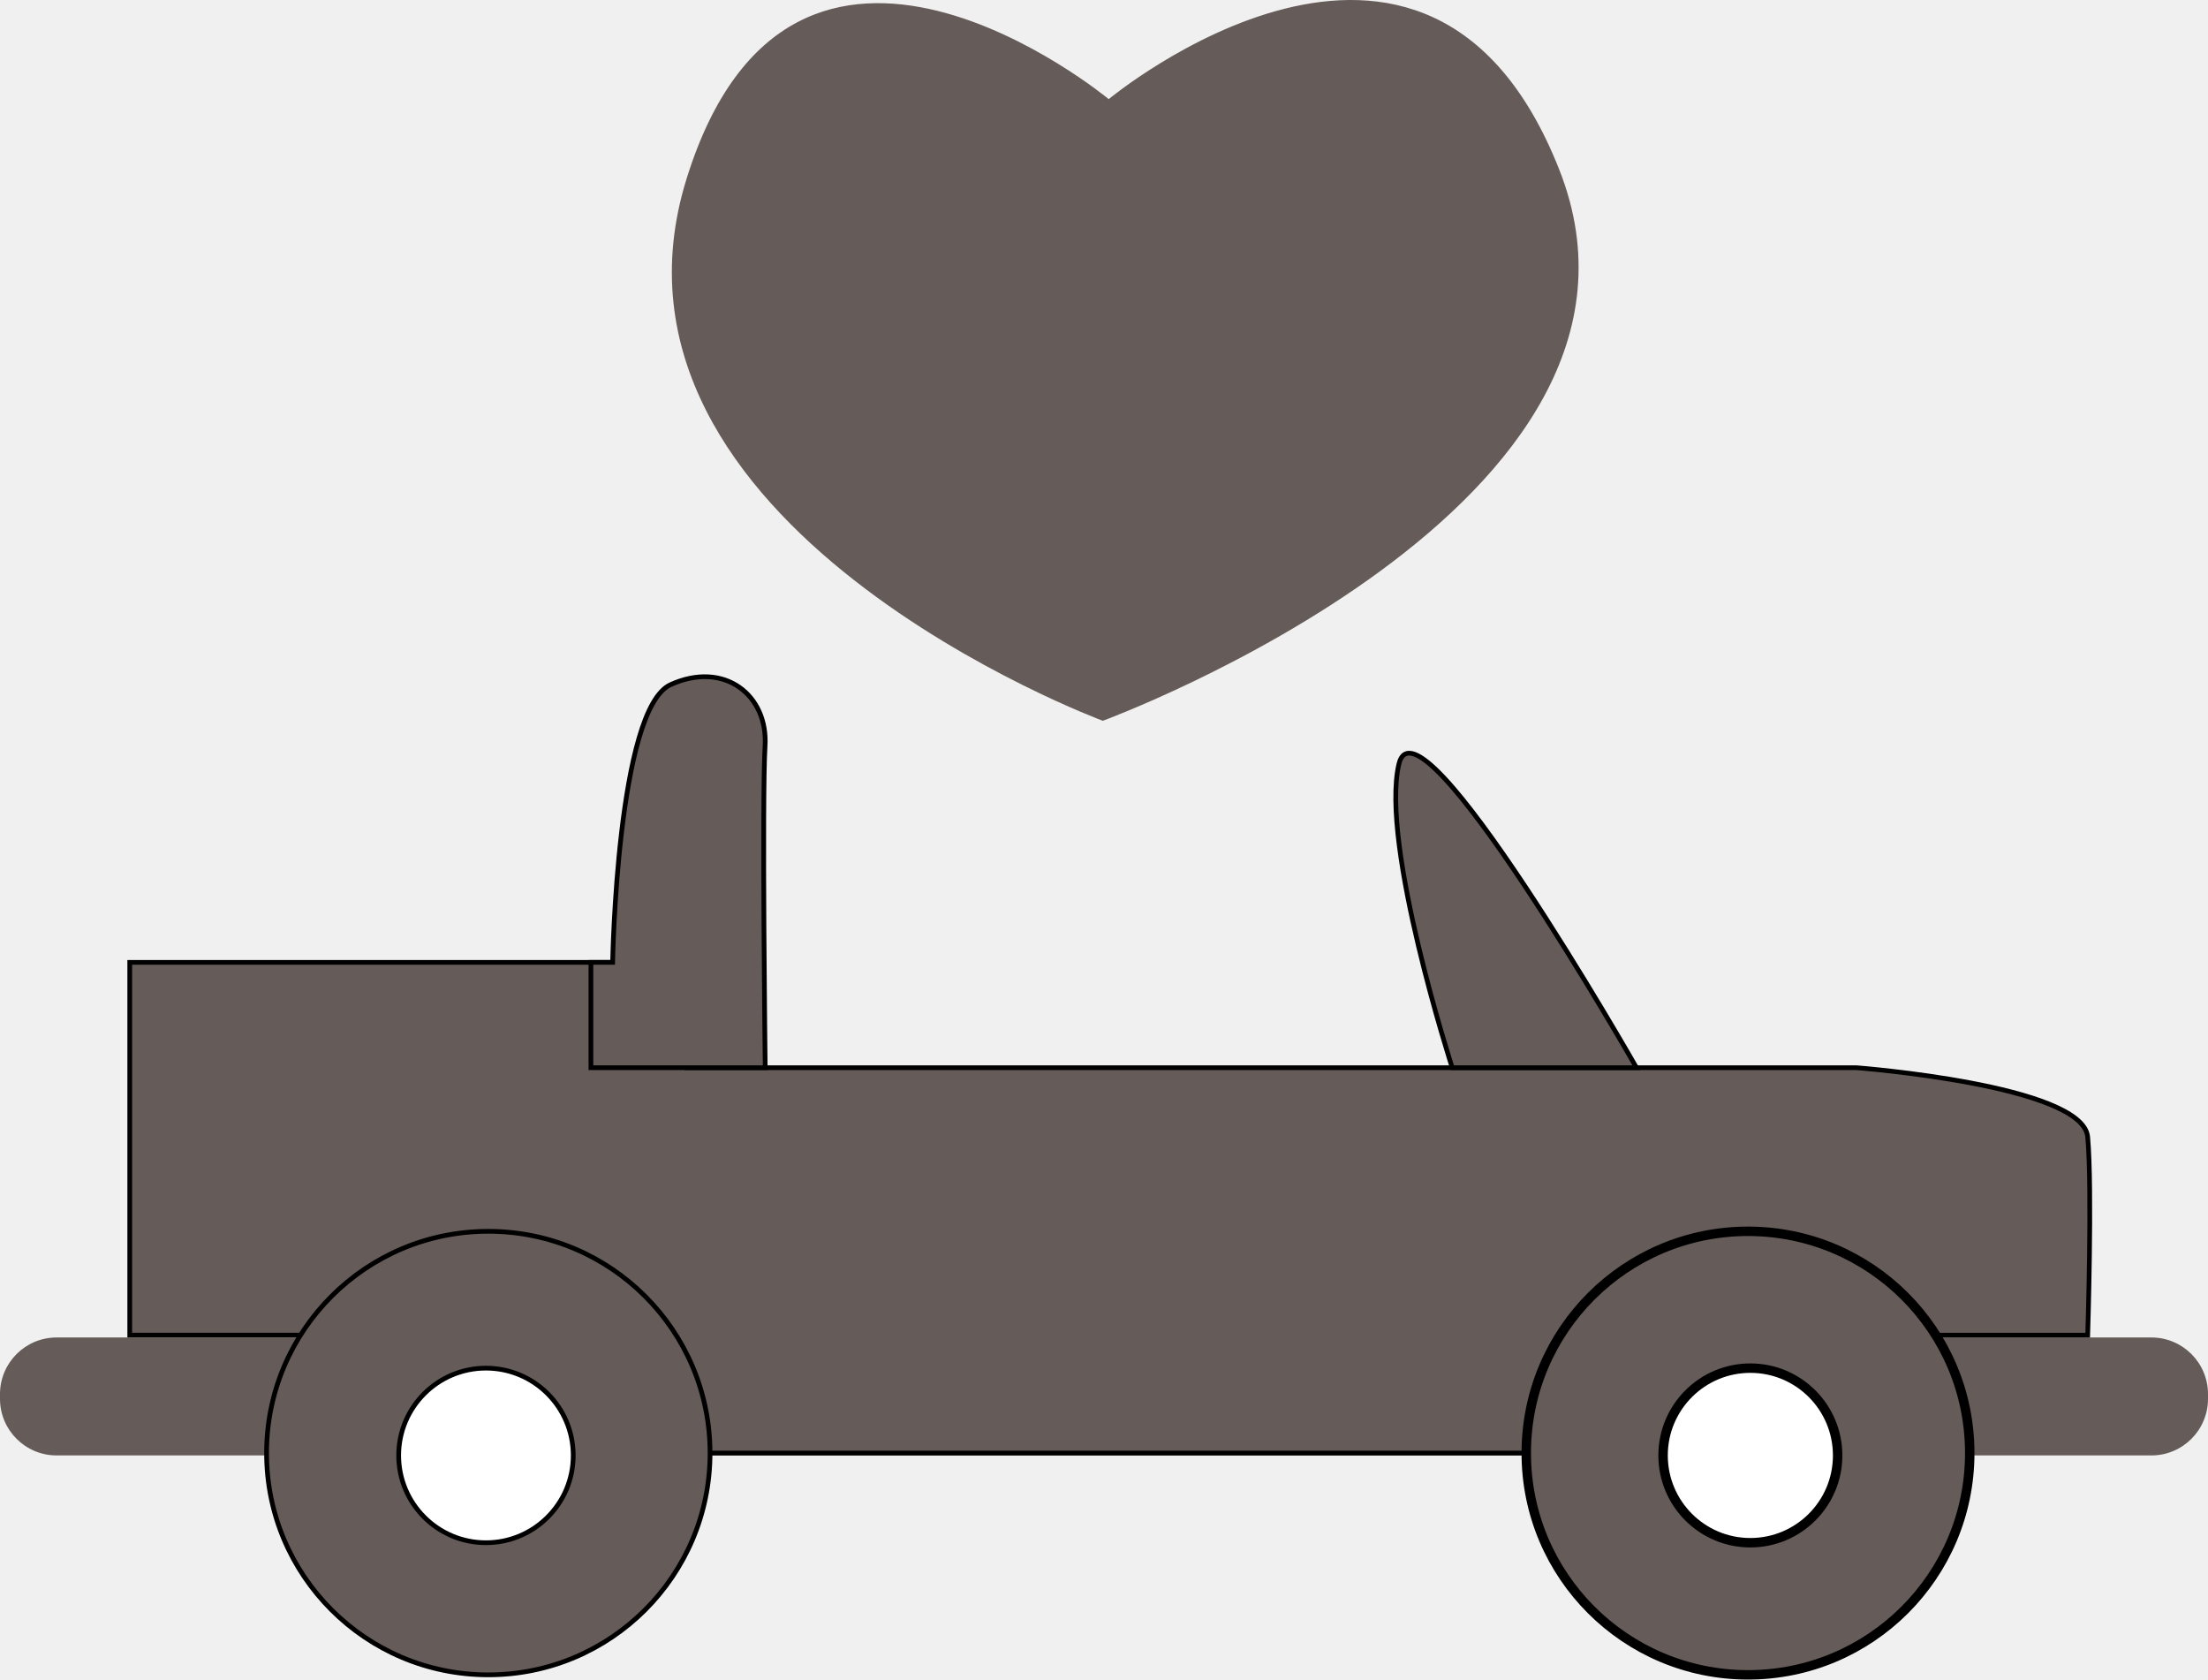
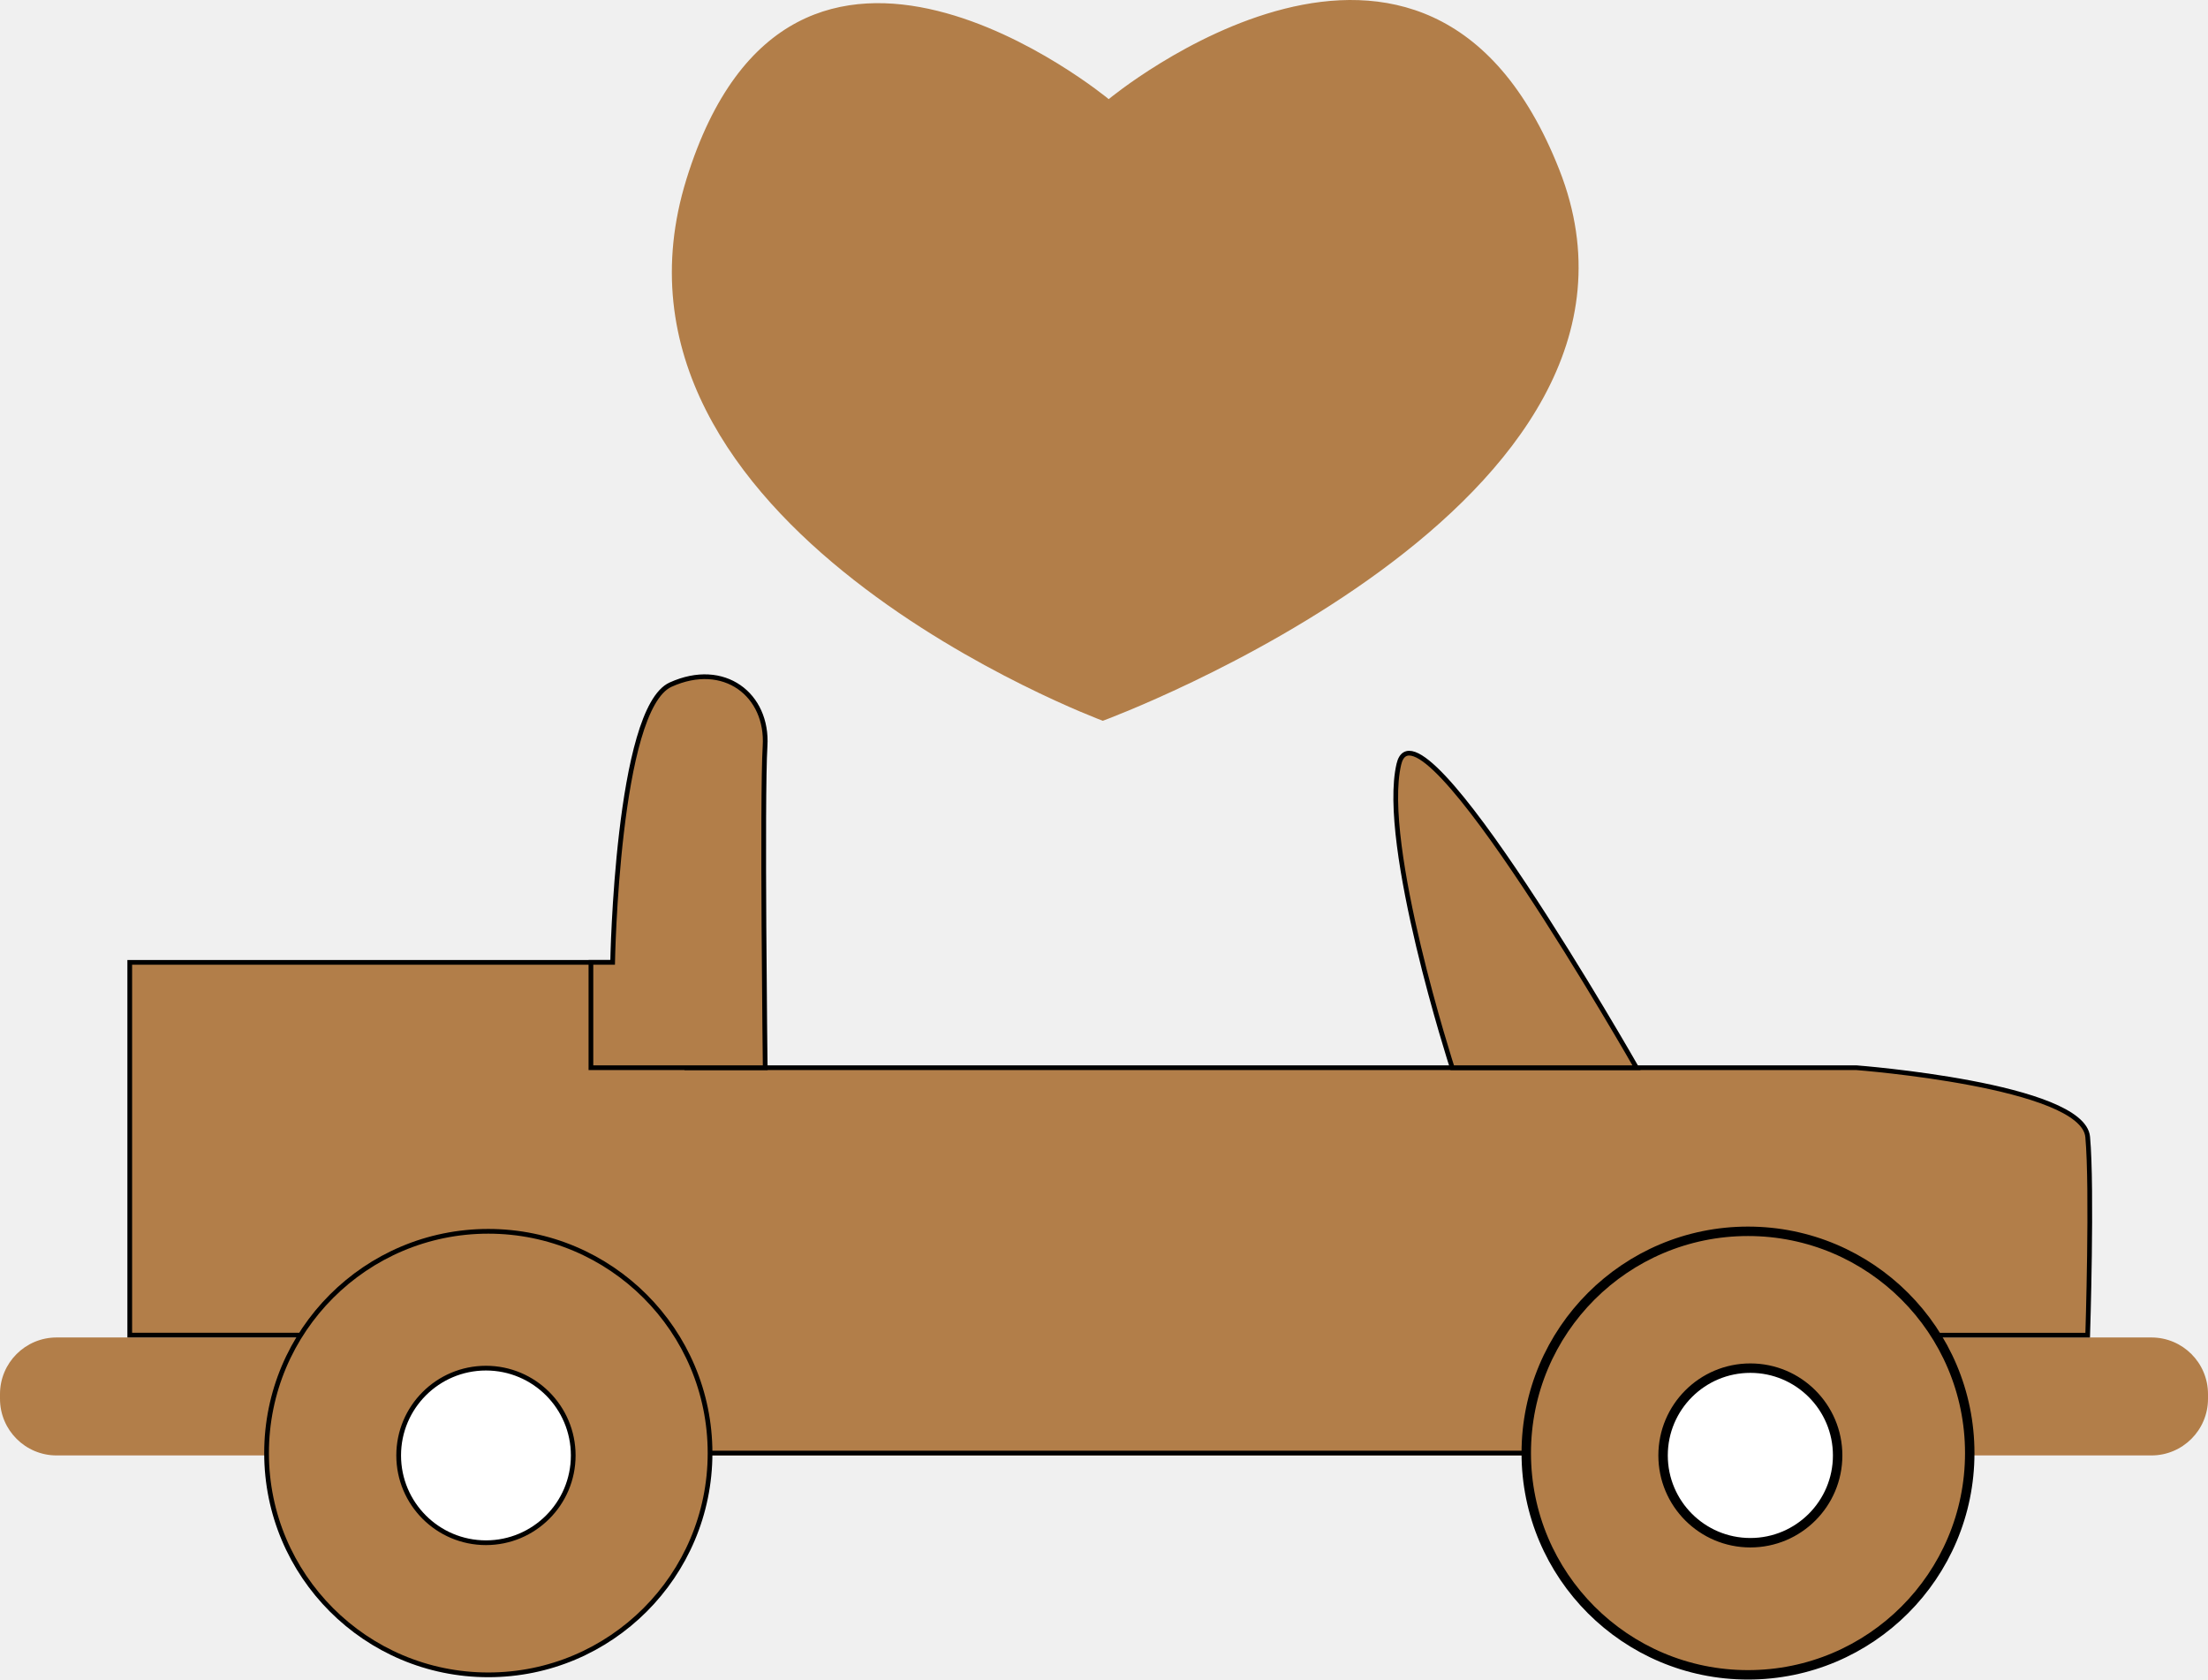
<svg xmlns="http://www.w3.org/2000/svg" id="Capa_2" data-name="Capa 2" viewBox="0 0 468 355.96">
  <defs>
-     <style>.cls-1{stroke:#000;stroke-miterlimit:10;fill:#655b58}.cls-5{fill:#655b58;stroke-width:0}</style>
+     <style>.cls-1{stroke:#000;stroke-miterlimit:10;fill:#B27E49}.cls-5{fill:#B27E49;stroke-width:0}</style>
  </defs>
  <g id="Despedida2">
    <rect class="cls-5" y="283.46" width="468" height="25" rx="12" ry="12" />
    <path class="cls-5" d="M233.75 152.76s-111.1-41.16-88.25-114.8C168-34.54 235 21.01 235 21.01s67.5-56.05 95.5 14.95-96.75 116.8-96.75 116.8z" />
    <path class="cls-1" d="M44.5 203.96h85.35l15.52 22.33H393.5s48 3.67 49 14.67 0 42.01 0 42.01h-32.31l-85.69 24.99H68.57l-.07-25h-41v-79h17z" />
    <circle class="cls-1" cx="103.5" cy="307.96" r="47" />
    <circle cx="103" cy="308.46" r="18.5" style="fill:#fff;stroke:#000;stroke-miterlimit:10" />
-     <circle cx="370.5" cy="307.96" r="47" style="stroke-width:2px;fill:#655b58;stroke:#000;stroke-miterlimit:10" />
+     <circle cx="370.5" cy="307.96" r="47" style="stroke-width:2px;fill:#B27E49;stroke:#000;stroke-miterlimit:10" />
    <circle cx="371" cy="308.46" r="18.5" style="stroke-width:2px;fill:#fff;stroke:#000;stroke-miterlimit:10" />
    <path class="cls-1" d="M129.85 203.96s.94-53.72 12.29-58.86 20.69 2.18 20.02 13.02.03 68.17.03 68.17h-36.94v-22.33h4.6zM307.81 226.29s-15.31-47.33-11.31-64.33 50.37 64.33 50.37 64.33h-39.06z" />
  </g>
</svg>
